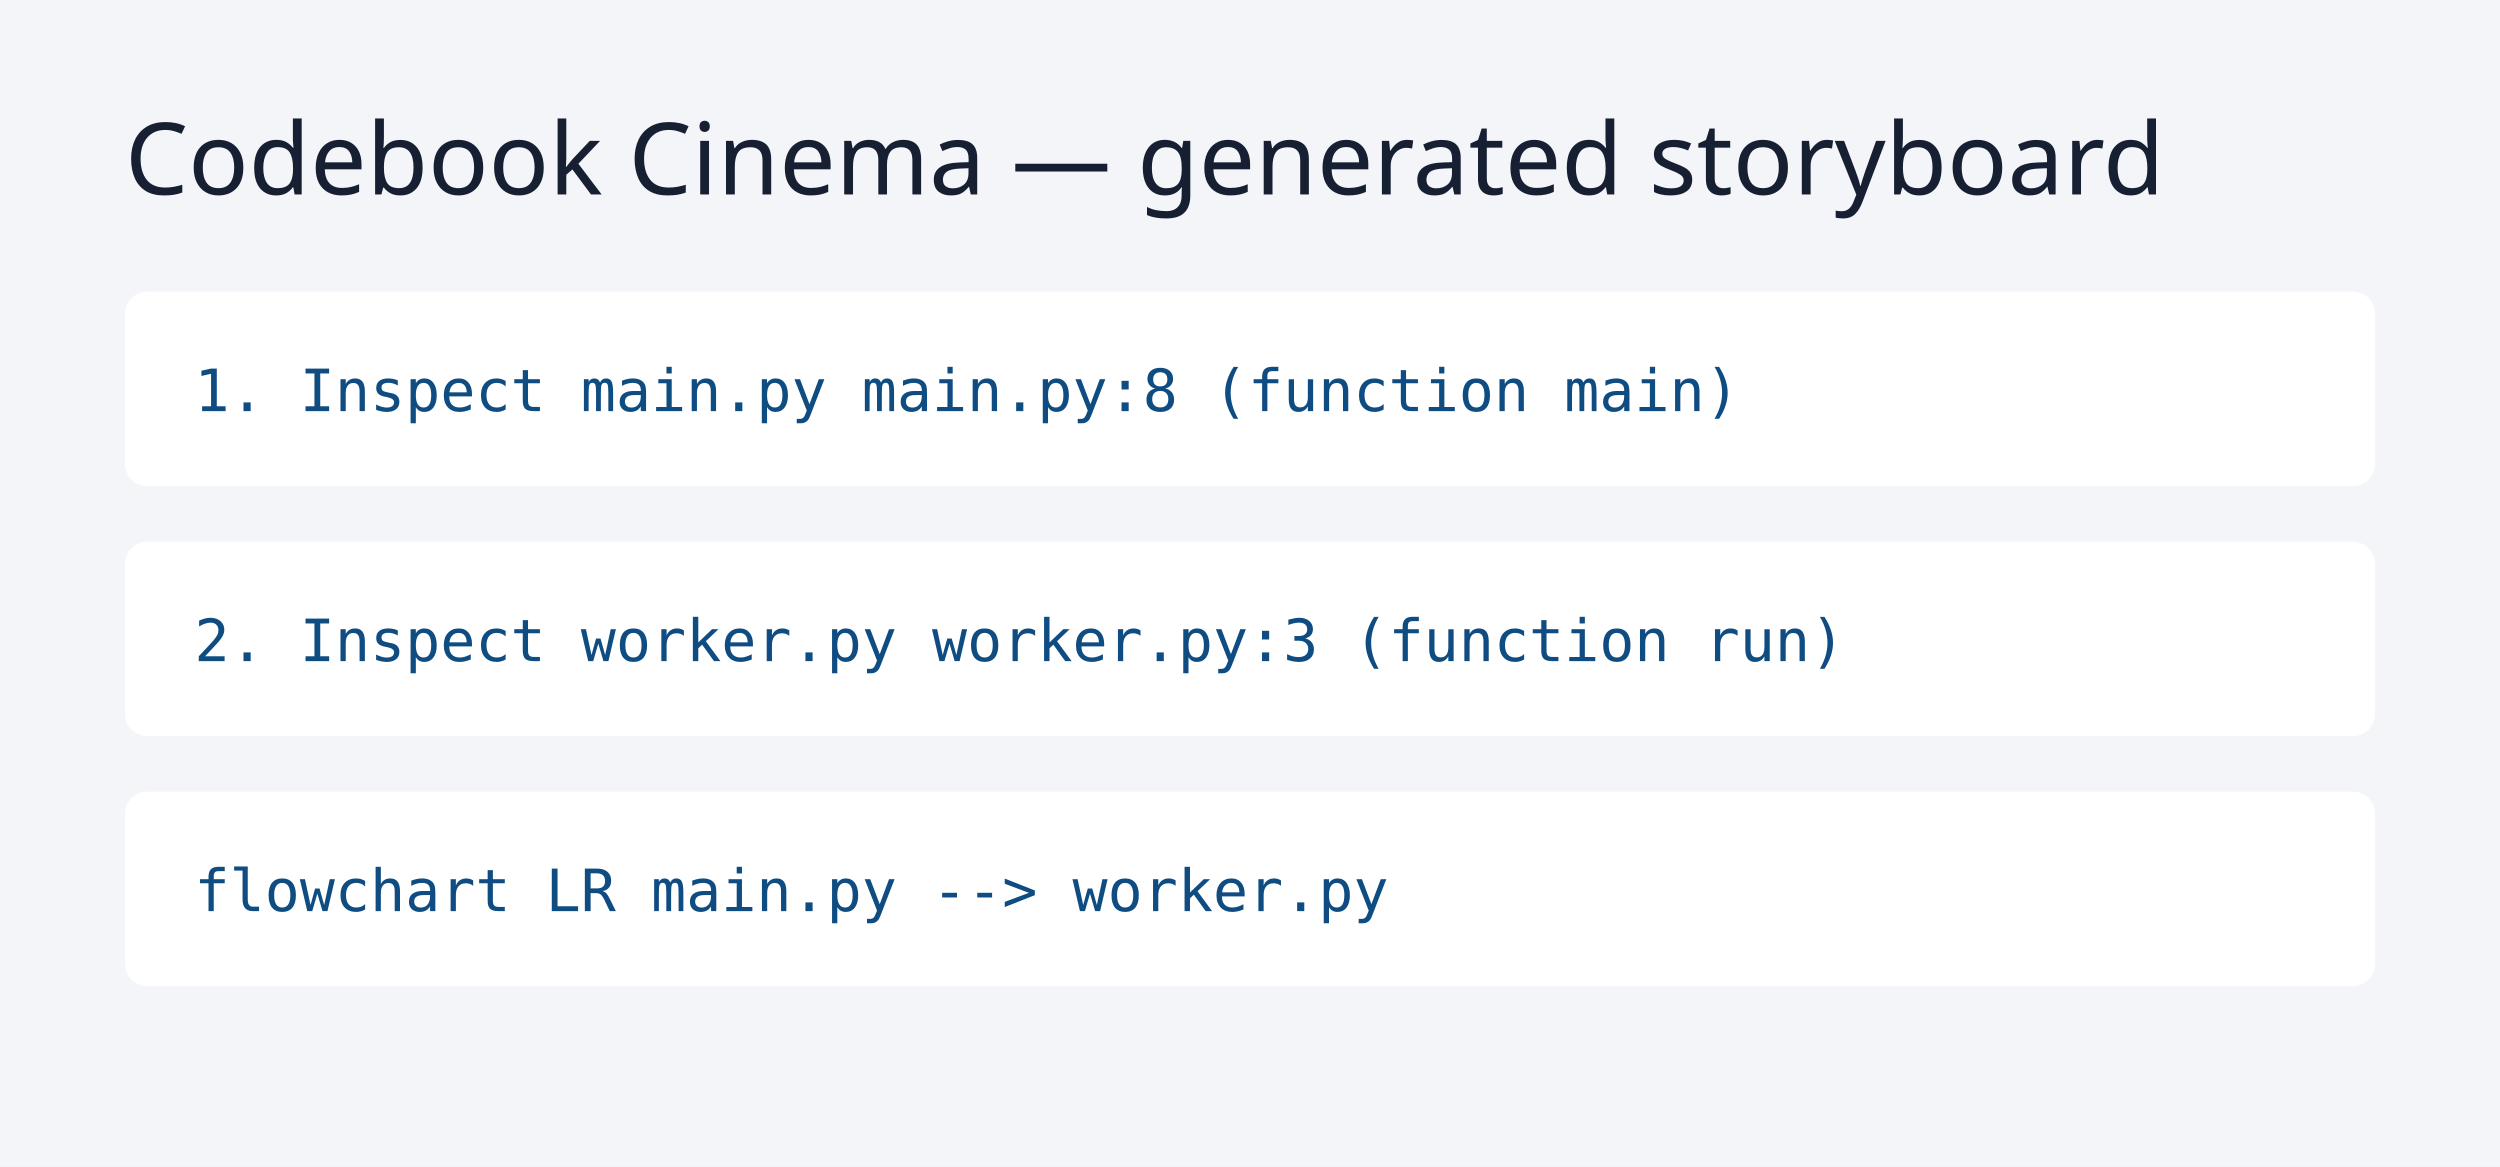
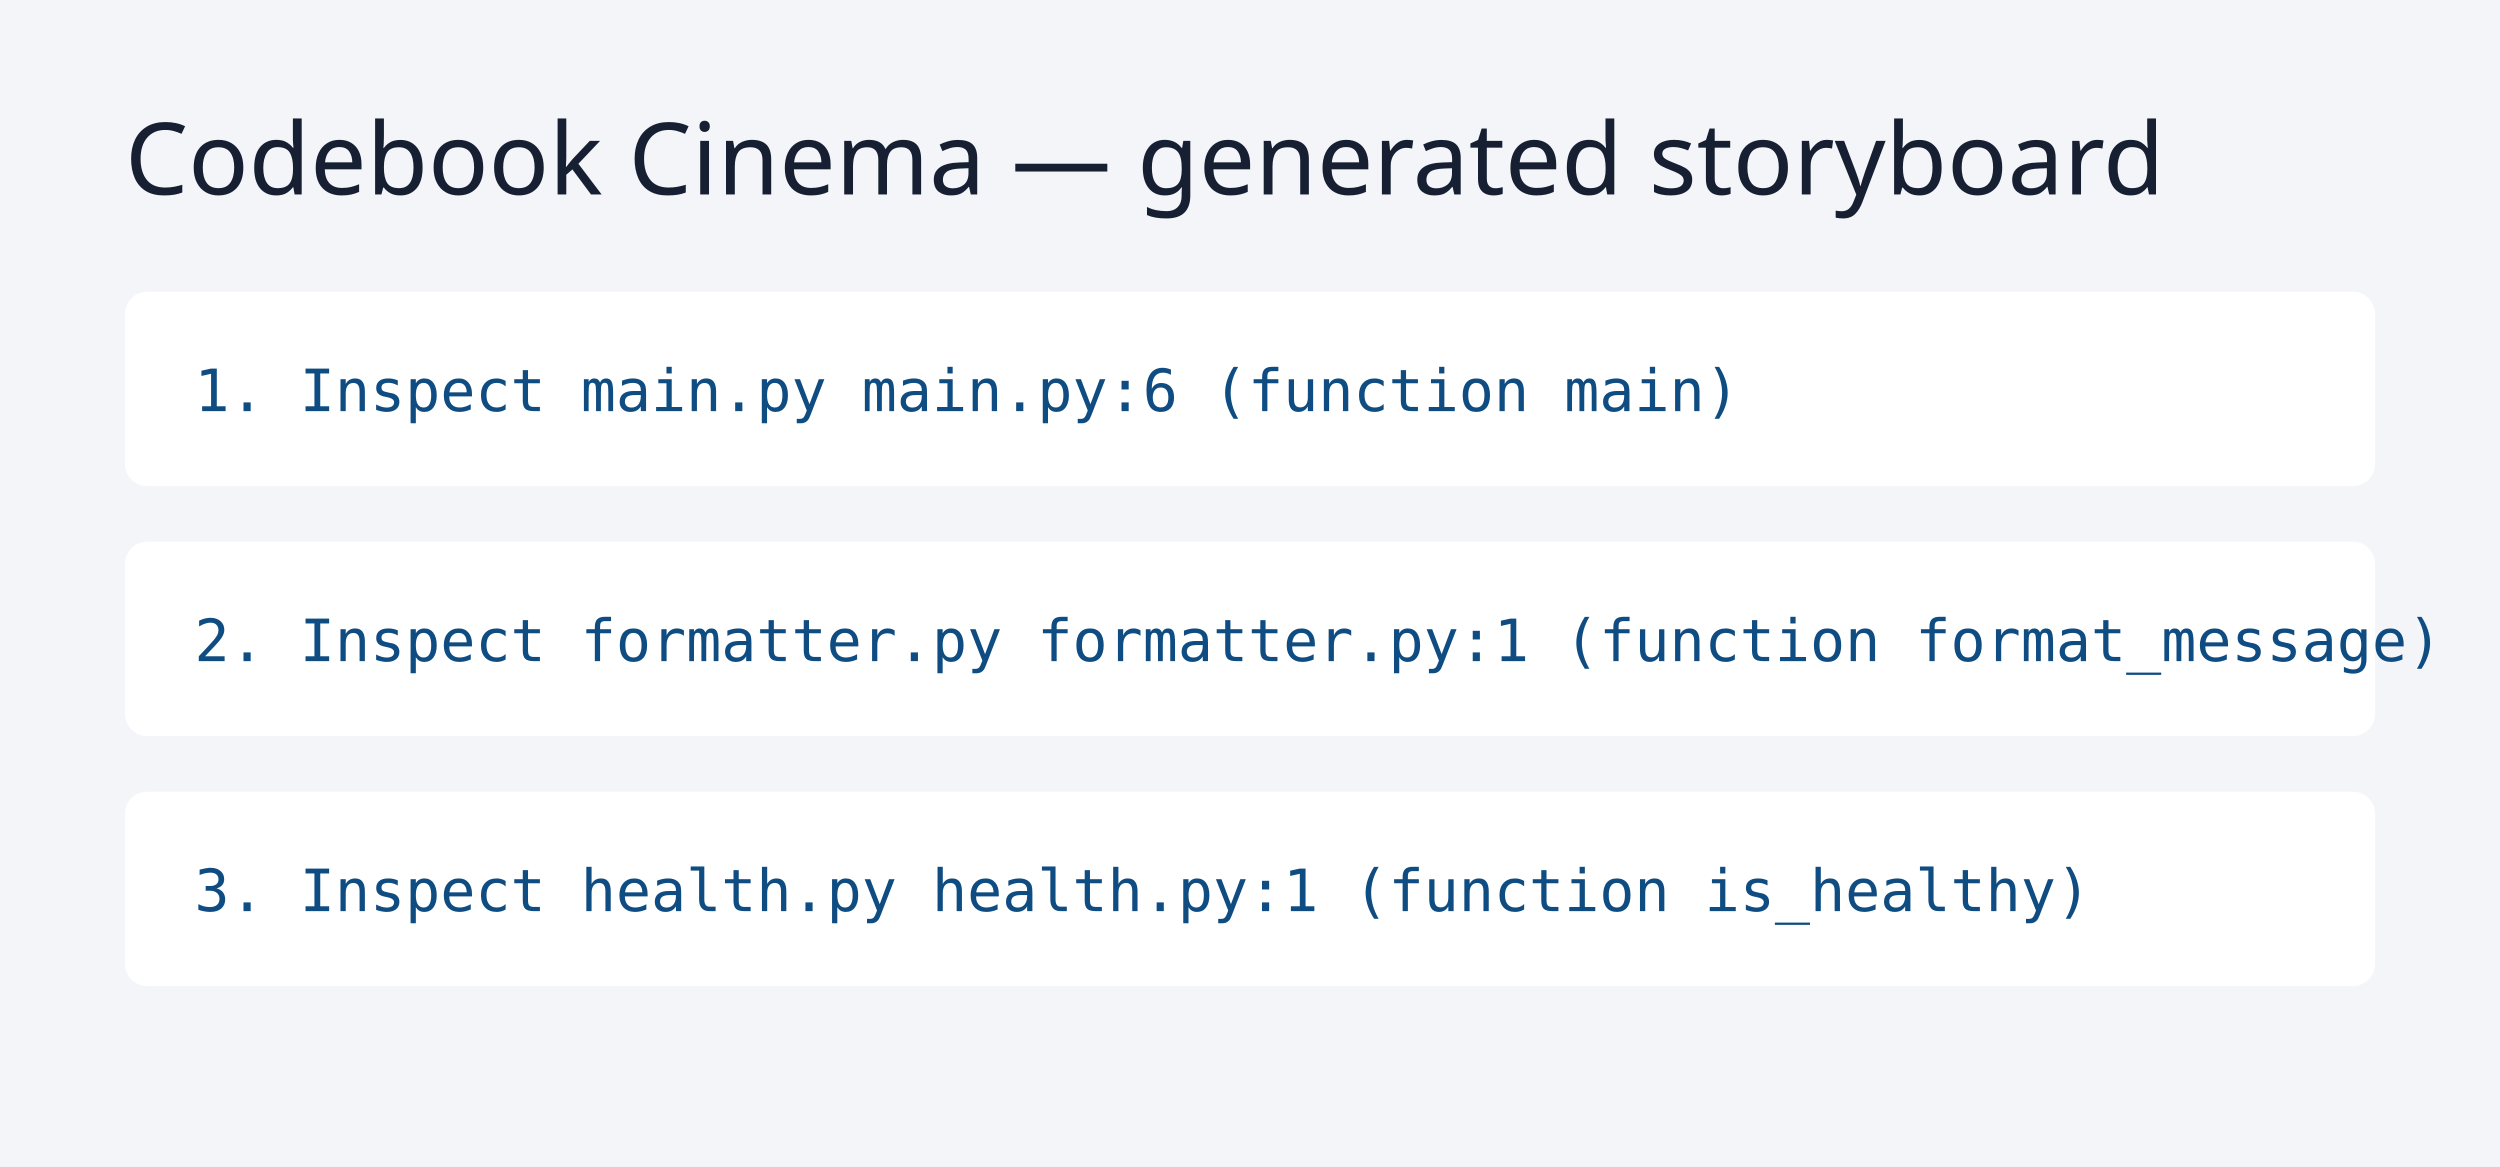
- <svg xmlns="http://www.w3.org/2000/svg" width="900" height="420" viewBox="0 0 900 420" role="img" aria-label="Codebook Cinema generated storyboard preview">
+ <svg xmlns="http://www.w3.org/2000/svg" width="900" height="420" viewBox="0 0 900 420" role="img" aria-label="Generated Codebook Cinema storyboard preview">
  <rect width="900" height="420" fill="#f3f5f8" />
  <text x="45" y="70" font-family="system-ui" font-size="36" fill="#172033">Codebook Cinema — generated storyboard</text>
  <rect x="45" y="105" width="810" height="70" rx="8" fill="#ffffff" />
-   <text x="70" y="148" font-family="monospace" font-size="21" fill="#0f4c81">1. Inspect main.py   main.py:8 (function main)</text>
+   <text x="70" y="148" font-family="monospace" font-size="21" fill="#0f4c81">1. Inspect main.py   main.py:6 (function main)</text>
  <rect x="45" y="195" width="810" height="70" rx="8" fill="#ffffff" />
-   <text x="70" y="238" font-family="monospace" font-size="21" fill="#0f4c81">2. Inspect worker.py worker.py:3 (function run)</text>
+   <text x="70" y="238" font-family="monospace" font-size="21" fill="#0f4c81">2. Inspect formatter.py   formatter.py:1 (function format_message)</text>
  <rect x="45" y="285" width="810" height="70" rx="8" fill="#ffffff" />
-   <text x="70" y="328" font-family="monospace" font-size="21" fill="#0f4c81">flowchart LR   main.py --&gt; worker.py</text>
+   <text x="70" y="328" font-family="monospace" font-size="21" fill="#0f4c81">3. Inspect health.py   health.py:1 (function is_healthy)</text>
</svg>
